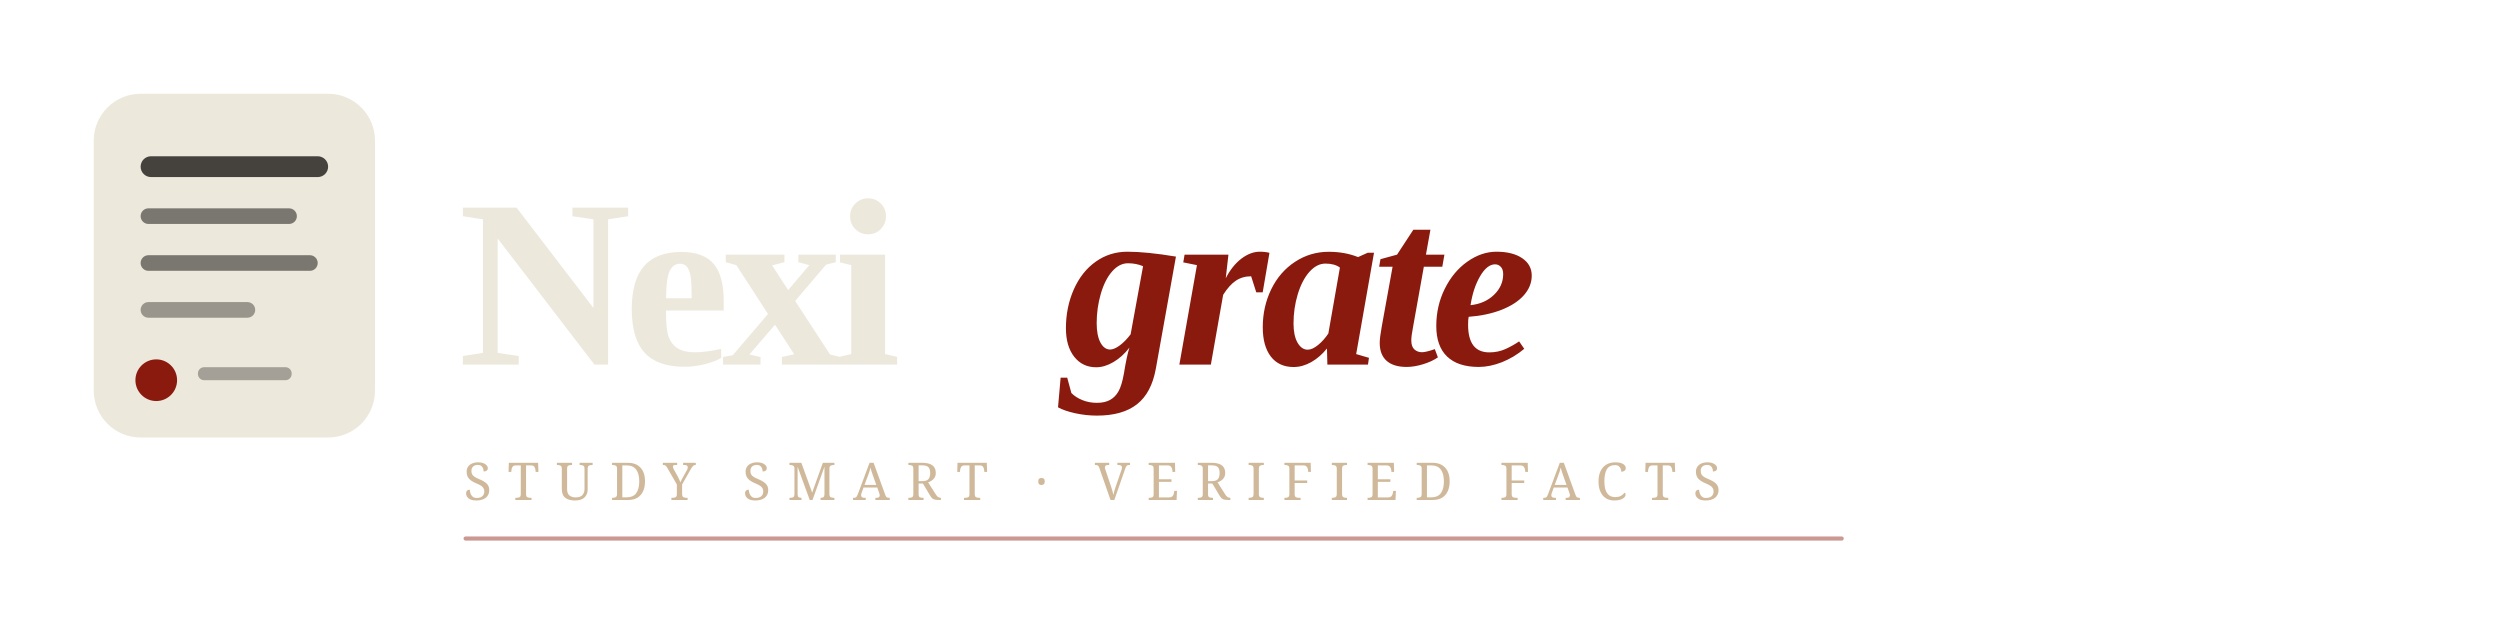
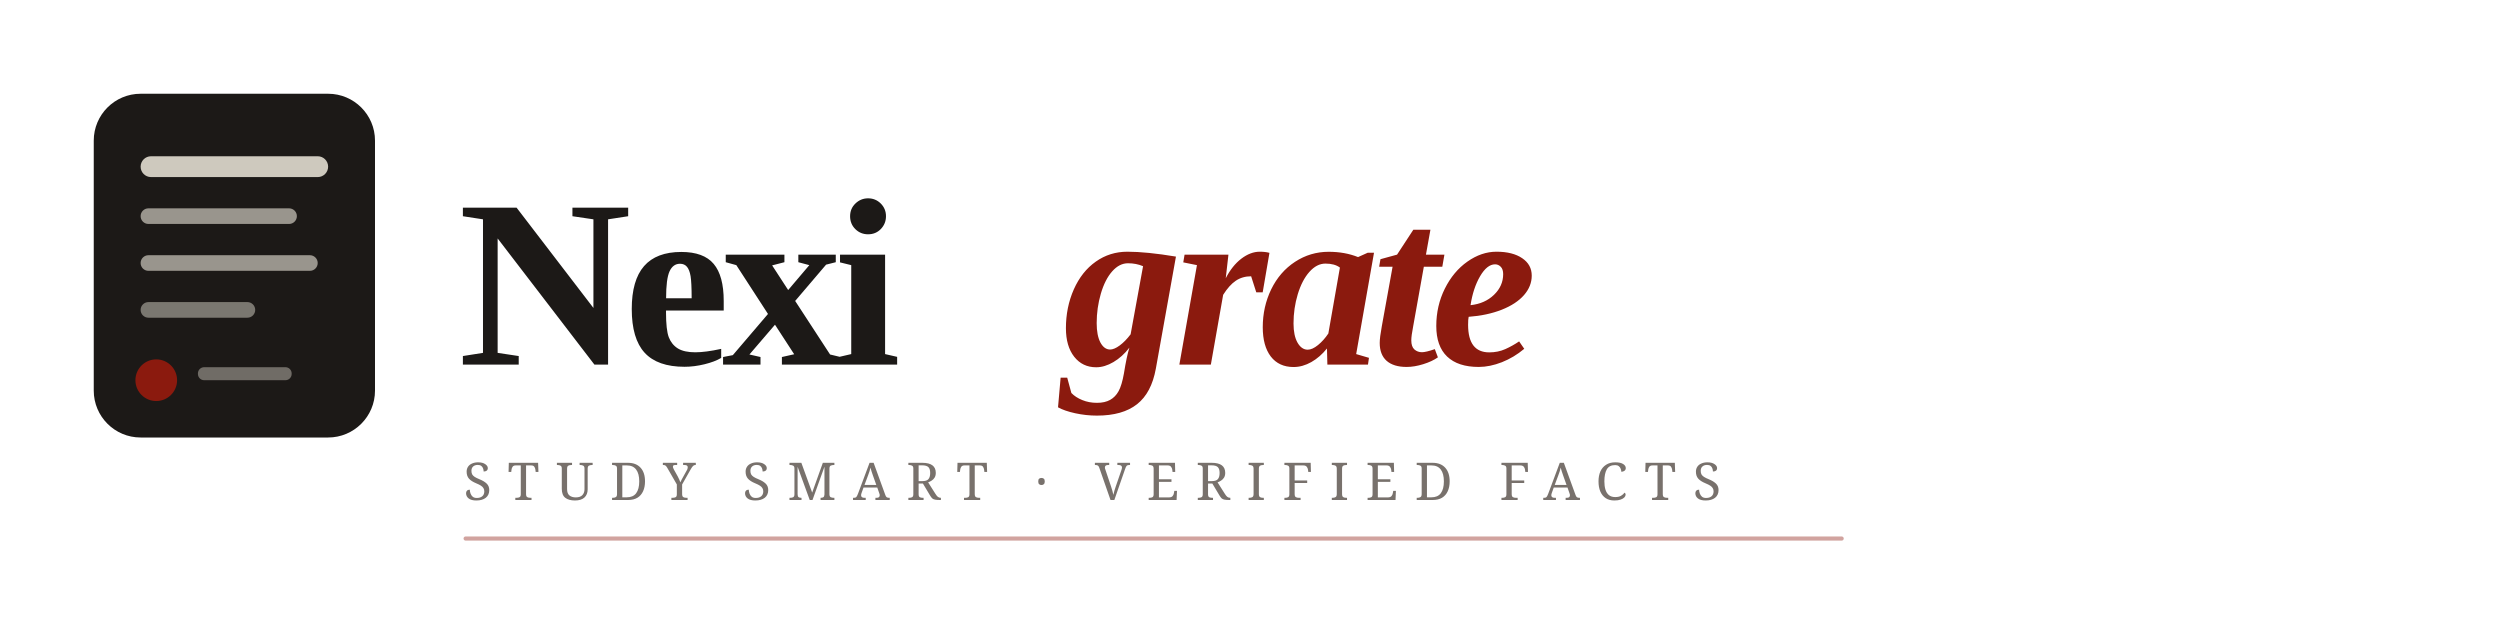
<svg xmlns="http://www.w3.org/2000/svg" viewBox="0 0 480 120" width="480" height="120">
-   <rect x="18" y="18" width="54" height="66" rx="9" fill="#EDE8DC" />
-   <rect x="27" y="30" width="36" height="4" rx="2" fill="#1C1917" opacity="0.8" />
-   <rect x="27" y="40" width="30" height="3" rx="1.5" fill="#1C1917" opacity="0.55" />
-   <rect x="27" y="49" width="34" height="3" rx="1.5" fill="#1C1917" opacity="0.55" />
-   <rect x="27" y="58" width="22" height="3" rx="1.5" fill="#1C1917" opacity="0.4" />
+   <rect x="18" y="18" width="54" height="66" rx="9" fill="#1C1917" />
+   <rect x="27" y="30" width="36" height="4" rx="2" fill="#EDE8DC" opacity="0.85" />
+   <rect x="27" y="40" width="30" height="3" rx="1.5" fill="#EDE8DC" opacity="0.6" />
+   <rect x="27" y="49" width="34" height="3" rx="1.5" fill="#EDE8DC" opacity="0.6" />
+   <rect x="27" y="58" width="22" height="3" rx="1.5" fill="#EDE8DC" opacity="0.45" />
  <circle cx="30" cy="73" r="4" fill="#8B1A0E" />
-   <rect x="38" y="70.5" width="18" height="2.5" rx="1.2" fill="#1C1917" opacity="0.35" />
-   <text x="88" y="70" font-family="Georgia, 'Times New Roman', serif" font-size="46" font-weight="700" fill="#EDE8DC" letter-spacing="-1.5">Nexi</text>
+   <rect x="38" y="70.5" width="18" height="2.5" rx="1.2" fill="#EDE8DC" opacity="0.4" />
+   <text x="88" y="70" font-family="Georgia, 'Times New Roman', serif" font-size="46" font-weight="700" fill="#1C1917" letter-spacing="-1.5">Nexi</text>
  <text x="204" y="70" font-family="Georgia, 'Times New Roman', serif" font-size="46" font-weight="700" font-style="italic" fill="#8B1A0E" letter-spacing="-1.5">grate</text>
-   <text x="89" y="96" font-family="Georgia, serif" font-size="10" fill="#C4A882" letter-spacing="3.2" opacity="0.8">STUDY SMART · VERIFIED FACTS</text>
-   <rect x="89" y="103" width="265" height="0.8" rx="0.4" fill="#8B1A0E" opacity="0.45" />
+   <text x="89" y="96" font-family="Georgia, serif" font-size="10" fill="#78716C" letter-spacing="3.2">STUDY SMART · VERIFIED FACTS</text>
+   <rect x="89" y="103" width="265" height="0.8" rx="0.4" fill="#8B1A0E" opacity="0.4" />
</svg>
